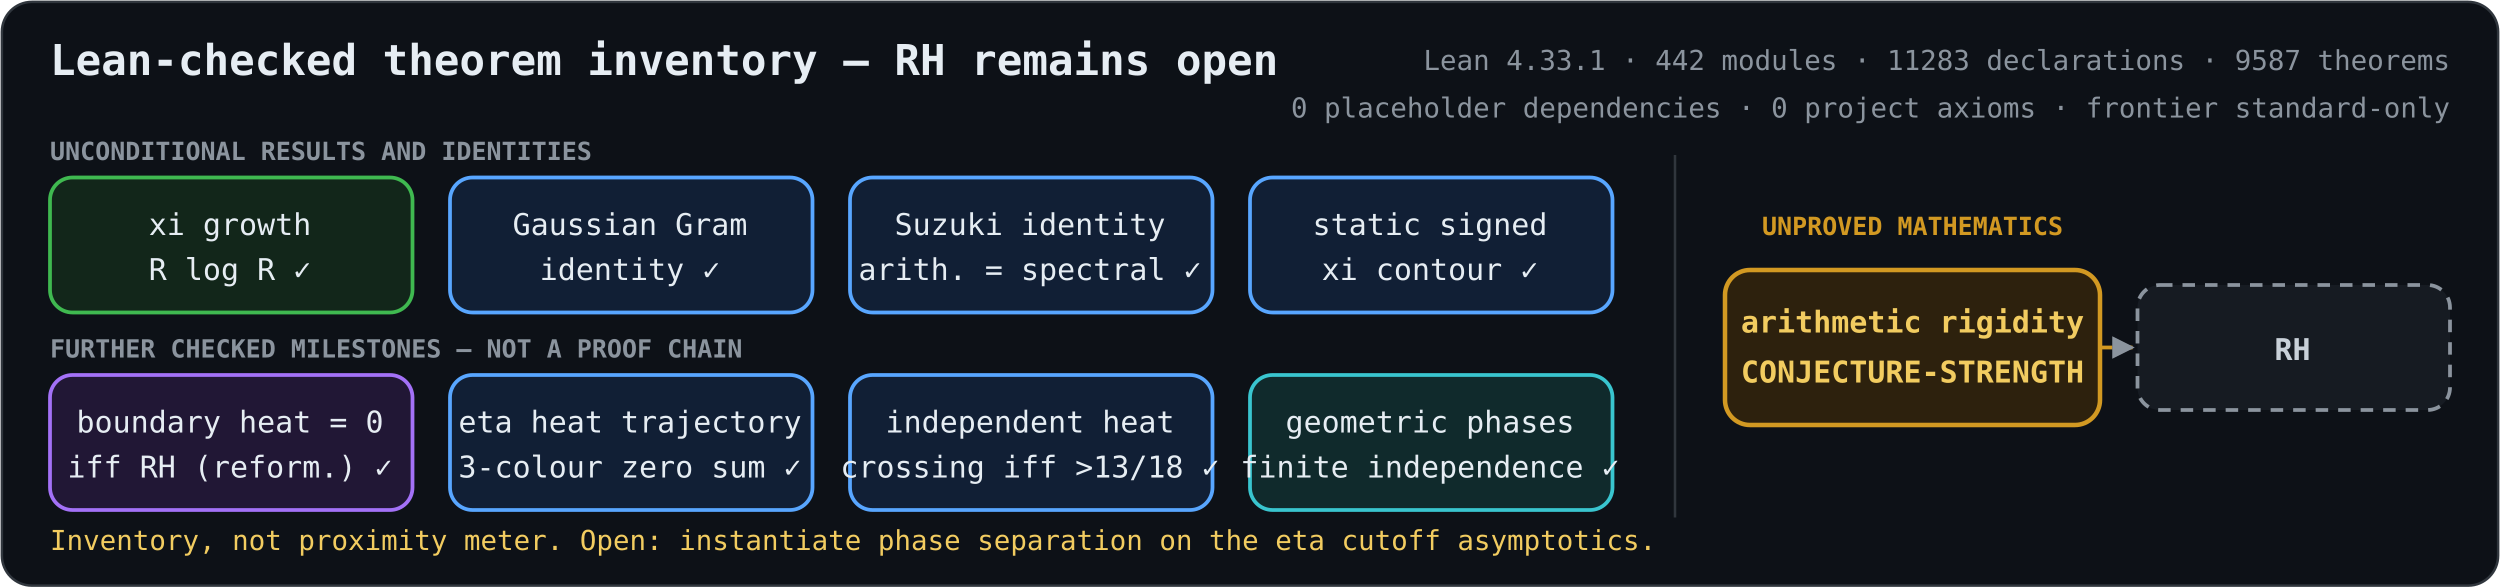
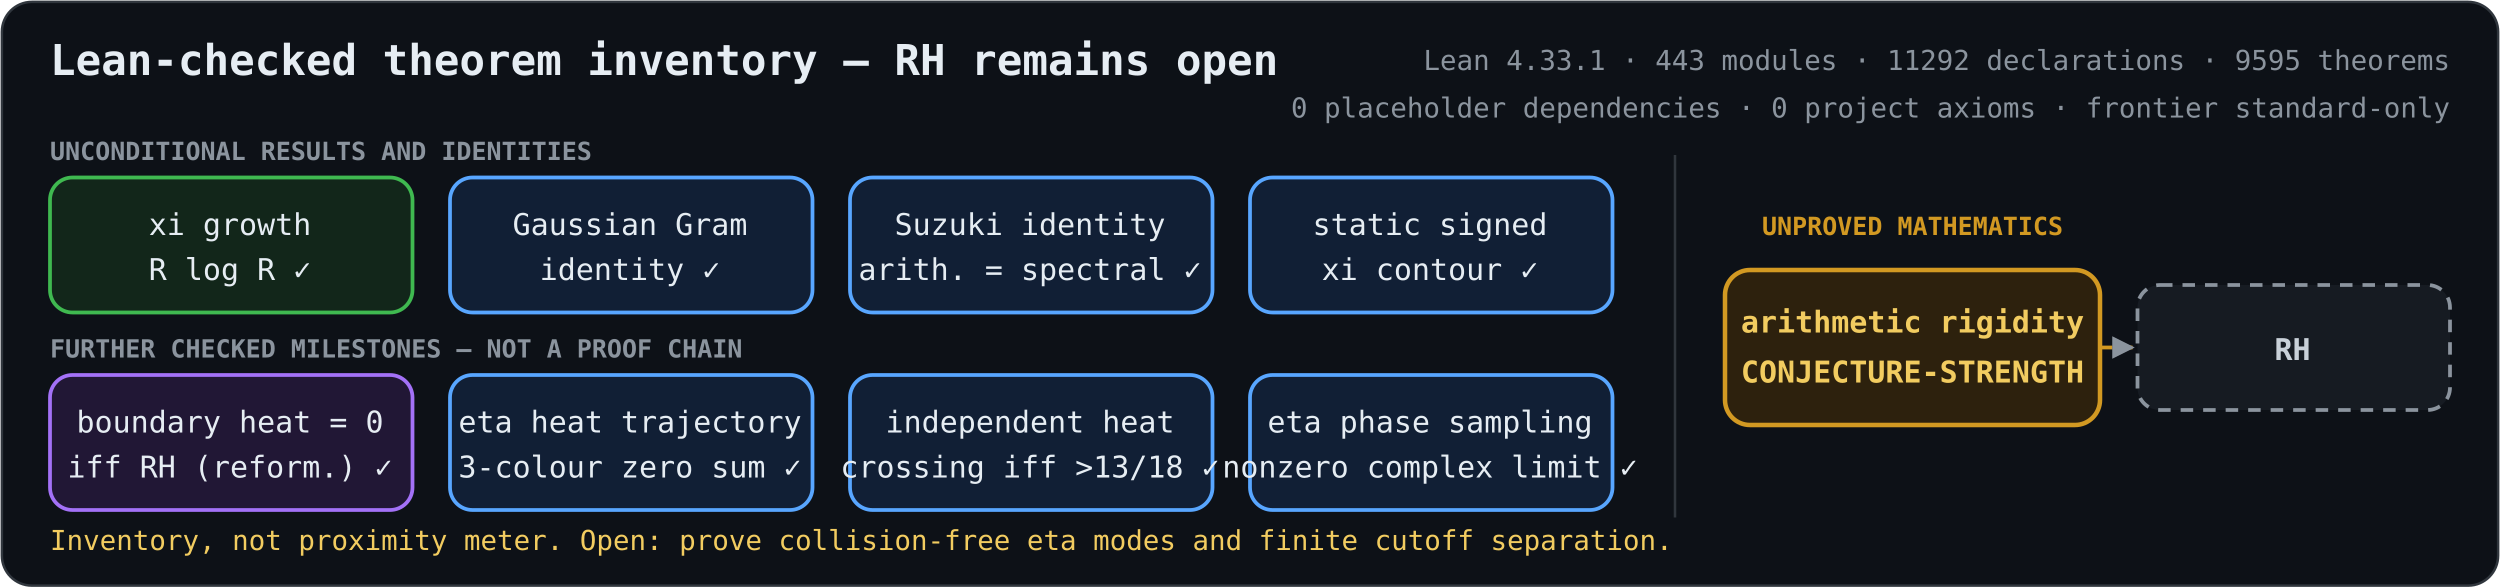
<svg xmlns="http://www.w3.org/2000/svg" role="img" aria-labelledby="title description" viewBox="0 0 1000 235">
  <defs>
    <marker id="arrow" viewBox="0 0 10 10" refX="9" refY="5" markerWidth="6" markerHeight="6" orient="auto-start-reverse">
      <path d="M 0 0 L 10 5 L 0 10 z" fill="#8b949e" />
    </marker>
    <style>
      .bg { fill: #0d1117; stroke: #30363d; }
      text { fill: #e6edf3; font-family: ui-monospace, SFMono-Regular, Menlo, Consolas, monospace; font-size: 12px; text-anchor: middle; }
      .heading { font-size: 17px; font-weight: 700; text-anchor: start; }
      .metrics { fill: #8b949e; font-size: 11px; text-anchor: end; }
      .proved rect { fill: #12261a; stroke: #3fb950; stroke-width: 1.5; }
      .proved.equivalence rect { fill: #211735; stroke: #a371f7; }
      .proved.bridge rect { fill: #111f35; stroke: #58a6ff; }
      .proved.reduction rect { fill: #102a2c; stroke: #39c5cf; }
      .open rect { fill: #2d210d; stroke: #d29922; stroke-width: 1.8; }
      .goal rect { fill: #161b22; stroke: #8b949e; stroke-width: 1.5; stroke-dasharray: 5 4; }
      .open text { fill: #f2cc60; font-weight: 700; }
      .goal text { fill: #c9d1d9; font-weight: 700; }
      .open-edge { fill: none; stroke: #d29922; stroke-width: 1.5; stroke-dasharray: 5 4; marker-end: url(#arrow); }
      .section { fill: #8b949e; font-size: 10px; font-weight: 700; text-anchor: start; }
      .gap-label { fill: #d29922; font-size: 10px; font-weight: 700; }
      .frontier { fill: #f2cc60; font-size: 11px; text-anchor: start; }
    </style>
  </defs>
  <rect class="bg" x="0.75" y="0.75" width="998.5" height="233.5" rx="12" />
  <text class="heading" x="20" y="30">Lean-checked theorem inventory — RH remains open</text>
-   <text class="metrics" x="980" y="28">Lean 4.33.1 · 442 modules · 11283 declarations · 9587 theorems</text>
+   <text class="metrics" x="980" y="28">Lean 4.33.1 · 443 modules · 11292 declarations · 9595 theorems</text>
  <text class="metrics" x="980" y="47">0 placeholder dependencies · 0 project axioms · frontier standard-only</text>
  <text class="section" x="20" y="64">UNCONDITIONAL RESULTS AND IDENTITIES</text>
  <text class="section" x="20" y="143">FURTHER CHECKED MILESTONES — NOT A PROOF CHAIN</text>
  <line x1="670" y1="62" x2="670" y2="207" stroke="#30363d" />
  <text class="gap-label" x="765" y="94">UNPROVED MATHEMATICS</text>
  <path class="open-edge" d="M840 139 H853" />
  <g class="proved unconditional">
    <rect x="20" y="71" width="145" height="54" rx="9" />
    <text x="92" y="94">xi growth</text>
    <text x="92" y="112">R log R  ✓</text>
  </g>
  <g class="proved bridge">
    <rect x="180" y="71" width="145" height="54" rx="9" />
    <text x="252" y="94">Gaussian Gram</text>
    <text x="252" y="112">identity  ✓</text>
  </g>
  <g class="proved bridge">
    <rect x="340" y="71" width="145" height="54" rx="9" />
    <text x="412" y="94">Suzuki identity</text>
    <text x="412" y="112">arith. = spectral  ✓</text>
  </g>
  <g class="proved bridge">
    <rect x="500" y="71" width="145" height="54" rx="9" />
    <text x="572" y="94">static signed</text>
    <text x="572" y="112">xi contour  ✓</text>
  </g>
  <g class="proved equivalence">
    <rect x="20" y="150" width="145" height="54" rx="9" />
    <text x="92" y="173">boundary heat = 0</text>
    <text x="92" y="191">iff RH (reform.)  ✓</text>
  </g>
  <g class="proved bridge">
    <rect x="180" y="150" width="145" height="54" rx="9" />
    <text x="252" y="173">eta heat trajectory</text>
    <text x="252" y="191">3-colour zero sum  ✓</text>
  </g>
  <g class="proved bridge">
    <rect x="340" y="150" width="145" height="54" rx="9" />
    <text x="412" y="173">independent heat</text>
    <text x="412" y="191">crossing iff &gt;13/18  ✓</text>
  </g>
-   <g class="proved reduction">
+   <g class="proved bridge">
    <rect x="500" y="150" width="145" height="54" rx="9" />
-     <text x="572" y="173">geometric phases</text>
-     <text x="572" y="191">finite independence  ✓</text>
+     <text x="572" y="173">eta phase sampling</text>
+     <text x="572" y="191">nonzero complex limit  ✓</text>
  </g>
  <g class="open">
    <rect x="690" y="108" width="150" height="62" rx="10" />
    <text x="765" y="133">arithmetic rigidity</text>
    <text x="765" y="153">CONJECTURE-STRENGTH</text>
  </g>
  <g class="goal">
    <rect x="855" y="114" width="125" height="50" rx="9" />
    <text x="917" y="144">RH</text>
  </g>
-   <text class="frontier" x="20" y="220">Inventory, not proximity meter. Open: instantiate phase separation on the eta cutoff asymptotics.</text>
+   <text class="frontier" x="20" y="220">Inventory, not proximity meter. Open: prove collision-free eta modes and finite cutoff separation.</text>
</svg>
